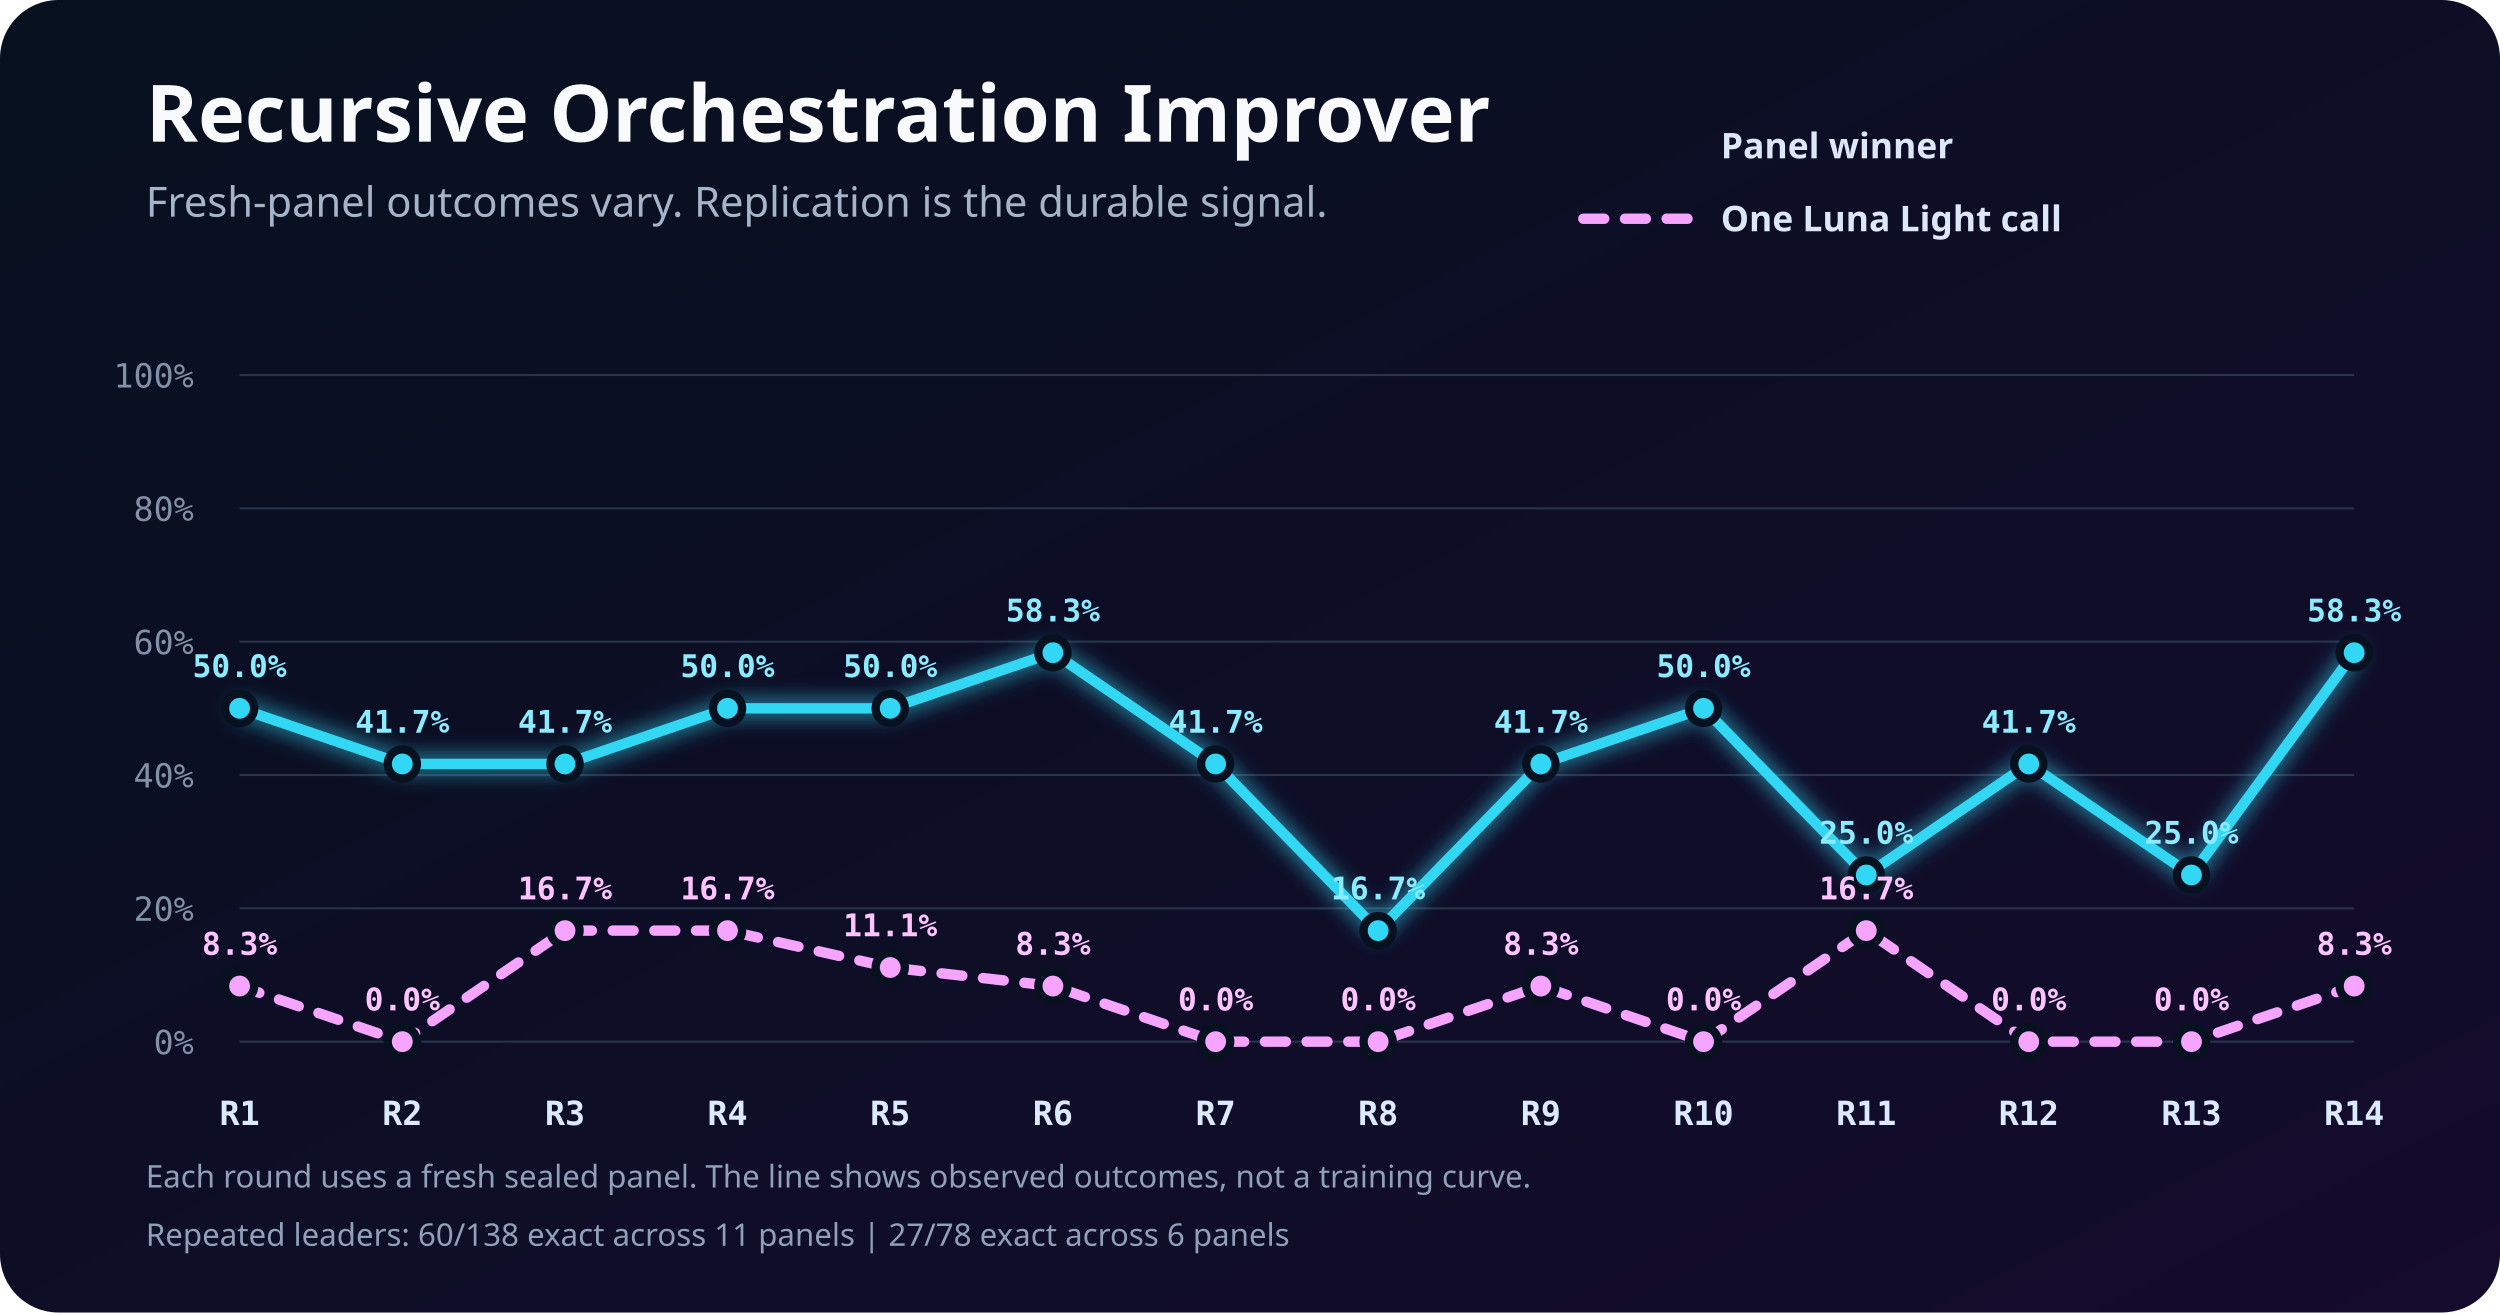
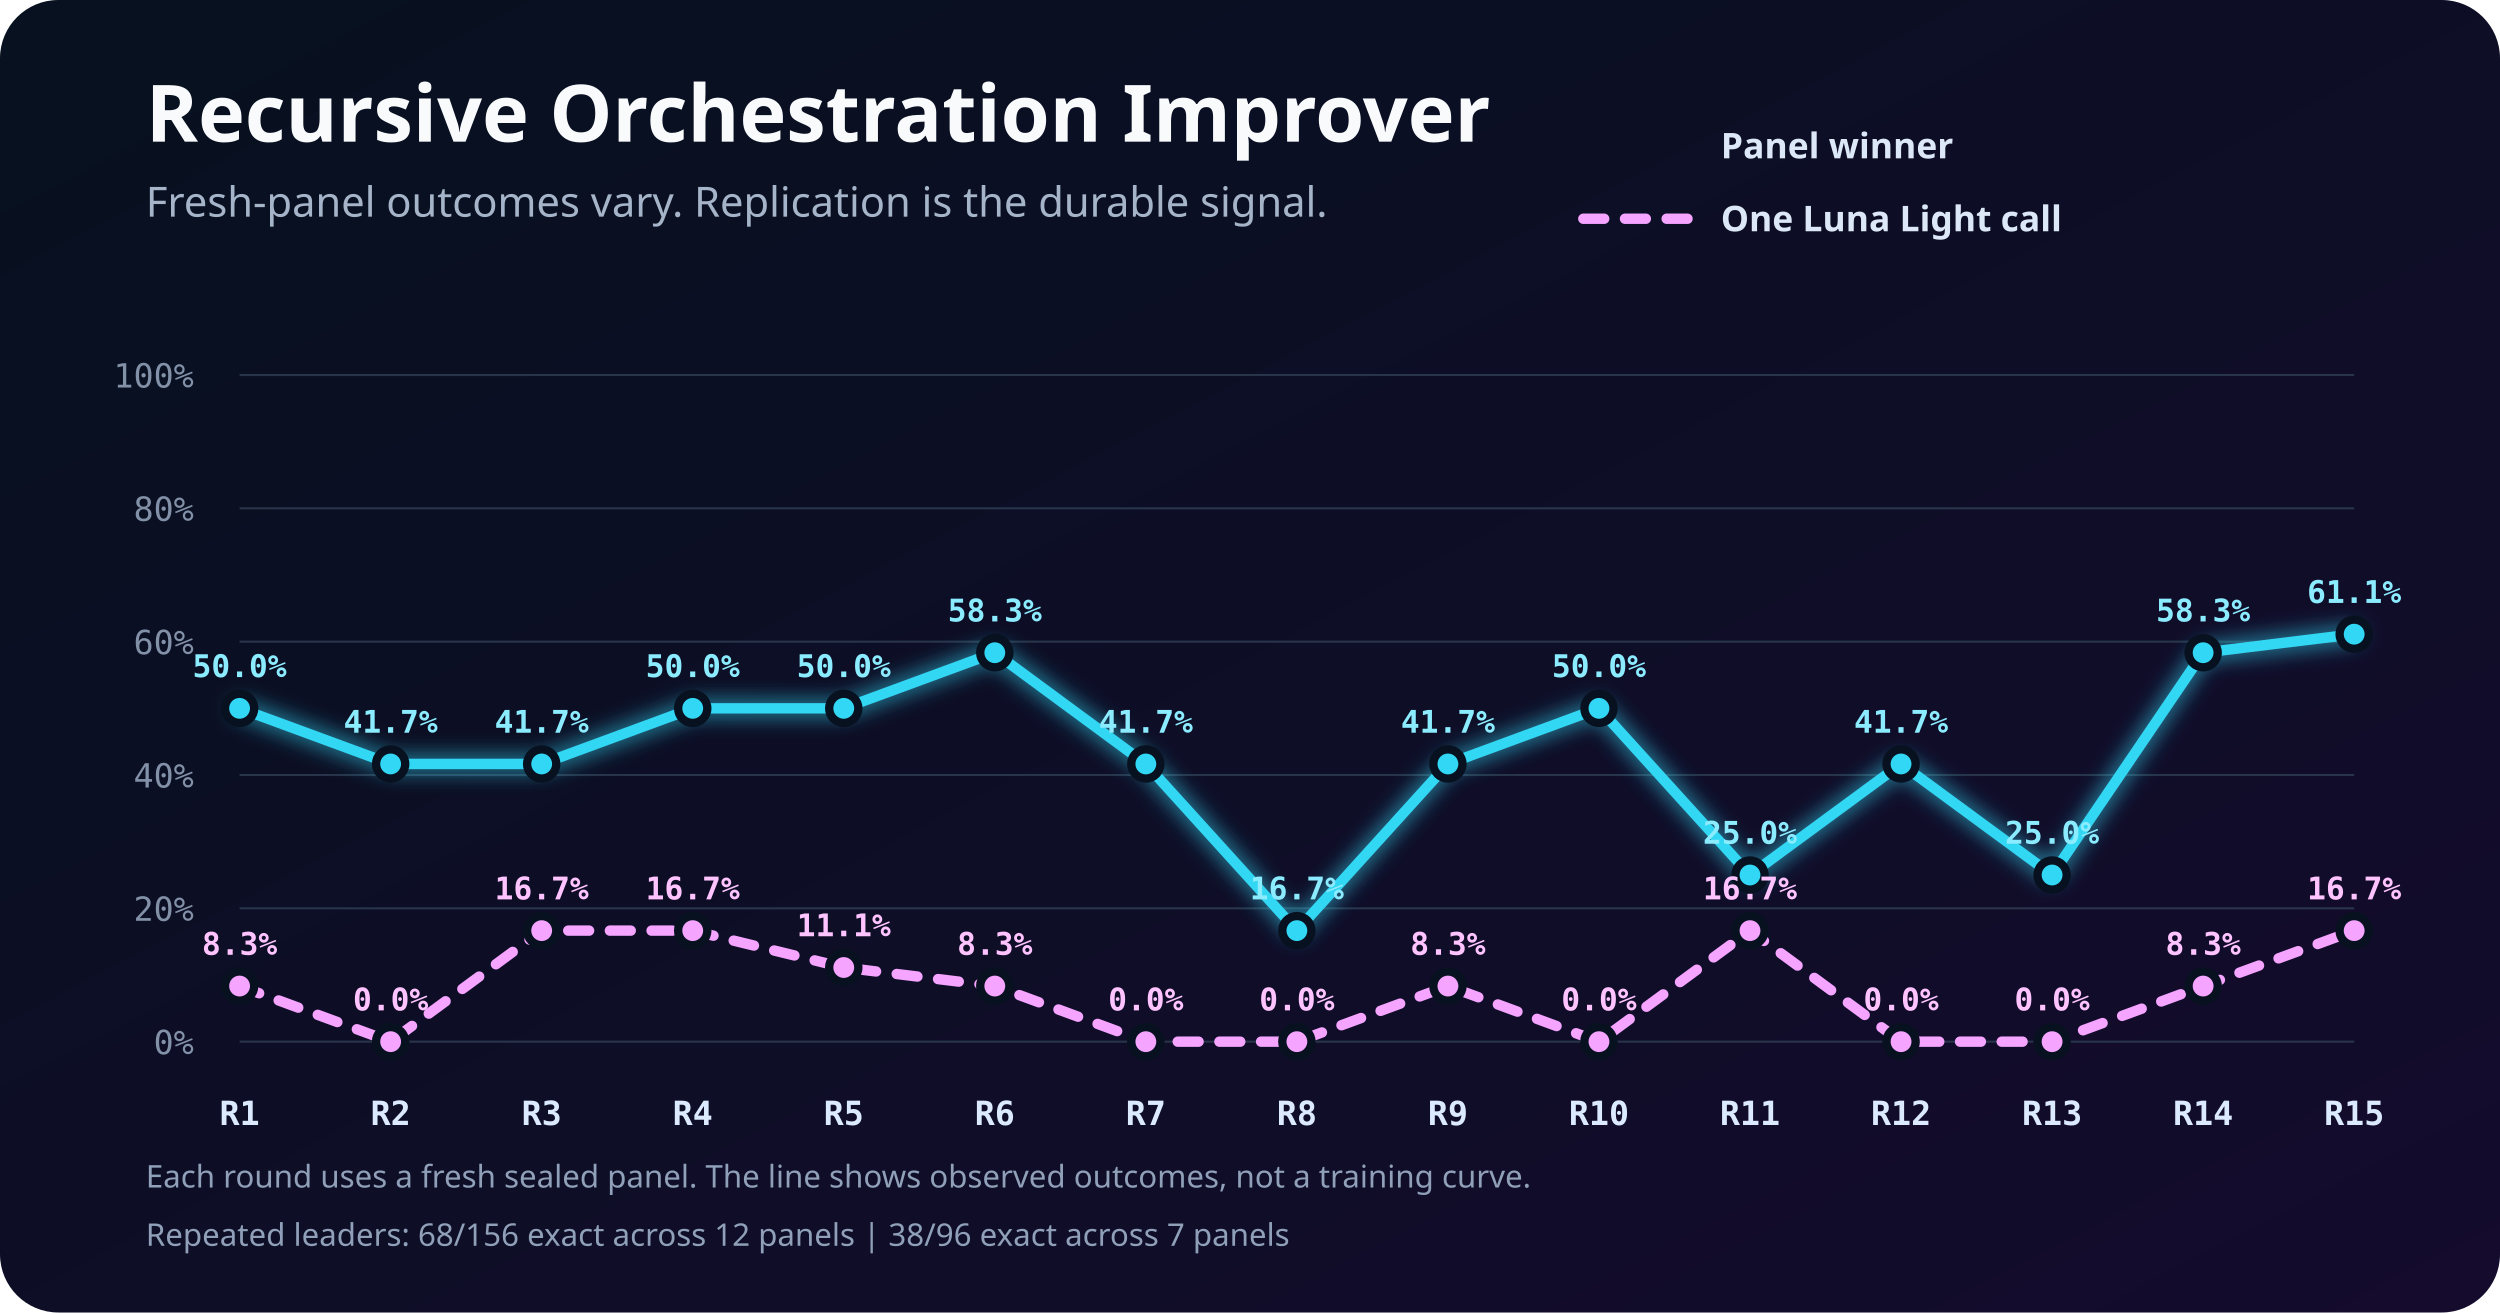
<svg xmlns="http://www.w3.org/2000/svg" width="1200" height="630" viewBox="0 0 1200 630" role="img" aria-labelledby="title desc">
  <defs>
    <linearGradient id="bg" x1="0" y1="0" x2="1" y2="1">
      <stop stop-color="#07111f" />
      <stop offset="1" stop-color="#140b2d" />
    </linearGradient>
    <filter id="glow">
      <feGaussianBlur stdDeviation="5" result="b" />
      <feMerge>
        <feMergeNode in="b" />
        <feMergeNode in="SourceGraphic" />
      </feMerge>
    </filter>
  </defs>
  <style>
  .title{font:700 38px ui-sans-serif,system-ui;fill:#f8fafc} .subtitle{font:500 20px ui-sans-serif,system-ui;fill:#a5b4c8}
  .grid{stroke:#27344a;stroke-width:1} .axis{font:500 16px ui-monospace,SFMono-Regular,monospace;fill:#8291a8} .strong{fill:#dbeafe;font-weight:700}
  .line{fill:none;stroke-width:5;stroke-linejoin:round;stroke-linecap:round} .line.winner{stroke:#31d7f4;filter:url(#glow)} .line.direct{stroke:#f5a4ff;stroke-dasharray:10 10}
  .dot{stroke:#07111f;stroke-width:4} .dot.winner{fill:#31d7f4} .dot.direct{fill:#f5a4ff}
  .value{font:700 15px ui-monospace,SFMono-Regular,monospace} .value.winner{fill:#8cecff} .value.direct{fill:#ffc4ff}
  .legend{font:600 17px ui-sans-serif,system-ui;fill:#dce8f7} .note{font:500 15px ui-sans-serif,system-ui;fill:#8fa0b8}
</style>
  <rect width="1200" height="630" rx="28" fill="url(#bg)" />
  <text x="70" y="68" class="title">Recursive Orchestration Improver</text>
  <text x="70" y="104" class="subtitle">Fresh-panel outcomes vary. Replication is the durable signal.</text>
  <line x1="760" y1="70" x2="810" y2="70" class="line winner" />
  <text x="826" y="76" class="legend">Panel winner</text>
  <line x1="760" y1="105" x2="810" y2="105" class="line direct" />
  <text x="826" y="111" class="legend">One Luna Light call</text>
  <line x1="115" y1="500.0" x2="1130" y2="500.0" class="grid" />
  <text x="93" y="506.0" text-anchor="end" class="axis">0%</text>
  <line x1="115" y1="436.0" x2="1130" y2="436.0" class="grid" />
  <text x="93" y="442.0" text-anchor="end" class="axis">20%</text>
  <line x1="115" y1="372.0" x2="1130" y2="372.0" class="grid" />
  <text x="93" y="378.0" text-anchor="end" class="axis">40%</text>
  <line x1="115" y1="308.0" x2="1130" y2="308.0" class="grid" />
  <text x="93" y="314.0" text-anchor="end" class="axis">60%</text>
  <line x1="115" y1="244.0" x2="1130" y2="244.0" class="grid" />
  <text x="93" y="250.0" text-anchor="end" class="axis">80%</text>
  <line x1="115" y1="180.0" x2="1130" y2="180.0" class="grid" />
  <text x="93" y="186.0" text-anchor="end" class="axis">100%</text>
-   <polyline points="115.0,340.0 193.1,366.7 271.2,366.7 349.2,340.0 427.3,340.0 505.4,313.3 583.5,366.7 661.5,446.7 739.6,366.7 817.7,340.0 895.8,420.0 973.8,366.7 1051.9,420.0 1130.0,313.3" class="line winner" />
-   <polyline points="115.0,473.3 193.1,500.0 271.2,446.7 349.2,446.7 427.3,464.4 505.4,473.3 583.5,500.0 661.5,500.0 739.6,473.3 817.7,500.0 895.8,446.7 973.8,500.0 1051.9,500.0 1130.0,473.3" class="line direct" />
+   <polyline points="115.0,340.0 187.5,366.7 260.0,366.7 332.5,340.0 405.0,340.0 477.5,313.3 550.0,366.7 622.5,446.7 695.0,366.7 767.5,340.0 840.0,420.0 912.5,366.7 985.0,420.0 1057.5,313.3 1130.0,304.4" class="line winner" />
+   <polyline points="115.0,473.3 187.5,500.0 260.0,446.7 332.5,446.7 405.0,464.4 477.5,473.3 550.0,500.0 622.5,500.0 695.0,473.3 767.5,500.0 840.0,446.7 912.5,500.0 985.0,500.0 1057.5,473.3 1130.0,446.7" class="line direct" />
  <circle cx="115.0" cy="340.0" r="7" class="dot winner" />
  <text x="115.0" y="325.0" text-anchor="middle" class="value winner">50.0%</text>
  <circle cx="115.0" cy="473.3" r="7" class="dot direct" />
  <text x="115.0" y="458.3" text-anchor="middle" class="value direct">8.3%</text>
-   <circle cx="193.1" cy="366.7" r="7" class="dot winner" />
-   <text x="193.1" y="351.7" text-anchor="middle" class="value winner">41.7%</text>
-   <circle cx="193.1" cy="500.0" r="7" class="dot direct" />
-   <text x="193.1" y="485.0" text-anchor="middle" class="value direct">0.0%</text>
-   <circle cx="271.2" cy="366.7" r="7" class="dot winner" />
-   <text x="271.2" y="351.7" text-anchor="middle" class="value winner">41.7%</text>
-   <circle cx="271.2" cy="446.7" r="7" class="dot direct" />
-   <text x="271.2" y="431.7" text-anchor="middle" class="value direct">16.7%</text>
-   <circle cx="349.2" cy="340.0" r="7" class="dot winner" />
-   <text x="349.2" y="325.0" text-anchor="middle" class="value winner">50.0%</text>
-   <circle cx="349.2" cy="446.7" r="7" class="dot direct" />
-   <text x="349.2" y="431.7" text-anchor="middle" class="value direct">16.7%</text>
-   <circle cx="427.3" cy="340.0" r="7" class="dot winner" />
-   <text x="427.3" y="325.0" text-anchor="middle" class="value winner">50.0%</text>
-   <circle cx="427.3" cy="464.4" r="7" class="dot direct" />
-   <text x="427.3" y="449.4" text-anchor="middle" class="value direct">11.1%</text>
-   <circle cx="505.4" cy="313.3" r="7" class="dot winner" />
-   <text x="505.4" y="298.3" text-anchor="middle" class="value winner">58.3%</text>
-   <circle cx="505.4" cy="473.3" r="7" class="dot direct" />
-   <text x="505.4" y="458.3" text-anchor="middle" class="value direct">8.3%</text>
-   <circle cx="583.5" cy="366.7" r="7" class="dot winner" />
-   <text x="583.5" y="351.7" text-anchor="middle" class="value winner">41.7%</text>
-   <circle cx="583.5" cy="500.0" r="7" class="dot direct" />
-   <text x="583.5" y="485.0" text-anchor="middle" class="value direct">0.0%</text>
-   <circle cx="661.5" cy="446.7" r="7" class="dot winner" />
-   <text x="661.5" y="431.7" text-anchor="middle" class="value winner">16.7%</text>
-   <circle cx="661.5" cy="500.0" r="7" class="dot direct" />
-   <text x="661.5" y="485.0" text-anchor="middle" class="value direct">0.0%</text>
-   <circle cx="739.6" cy="366.7" r="7" class="dot winner" />
-   <text x="739.6" y="351.7" text-anchor="middle" class="value winner">41.7%</text>
-   <circle cx="739.6" cy="473.3" r="7" class="dot direct" />
-   <text x="739.6" y="458.3" text-anchor="middle" class="value direct">8.3%</text>
-   <circle cx="817.7" cy="340.0" r="7" class="dot winner" />
-   <text x="817.7" y="325.0" text-anchor="middle" class="value winner">50.0%</text>
-   <circle cx="817.7" cy="500.0" r="7" class="dot direct" />
-   <text x="817.7" y="485.0" text-anchor="middle" class="value direct">0.0%</text>
-   <circle cx="895.8" cy="420.0" r="7" class="dot winner" />
-   <text x="895.8" y="405.0" text-anchor="middle" class="value winner">25.0%</text>
-   <circle cx="895.8" cy="446.7" r="7" class="dot direct" />
-   <text x="895.8" y="431.7" text-anchor="middle" class="value direct">16.7%</text>
-   <circle cx="973.8" cy="366.7" r="7" class="dot winner" />
-   <text x="973.8" y="351.7" text-anchor="middle" class="value winner">41.7%</text>
-   <circle cx="973.8" cy="500.0" r="7" class="dot direct" />
-   <text x="973.8" y="485.0" text-anchor="middle" class="value direct">0.0%</text>
-   <circle cx="1051.9" cy="420.0" r="7" class="dot winner" />
-   <text x="1051.9" y="405.0" text-anchor="middle" class="value winner">25.0%</text>
-   <circle cx="1051.9" cy="500.0" r="7" class="dot direct" />
-   <text x="1051.9" y="485.0" text-anchor="middle" class="value direct">0.0%</text>
-   <circle cx="1130.0" cy="313.3" r="7" class="dot winner" />
-   <text x="1130.0" y="298.3" text-anchor="middle" class="value winner">58.3%</text>
-   <circle cx="1130.0" cy="473.3" r="7" class="dot direct" />
-   <text x="1130.0" y="458.3" text-anchor="middle" class="value direct">8.3%</text>
+   <circle cx="187.5" cy="366.7" r="7" class="dot winner" />
+   <text x="187.5" y="351.7" text-anchor="middle" class="value winner">41.7%</text>
+   <circle cx="187.5" cy="500.0" r="7" class="dot direct" />
+   <text x="187.5" y="485.0" text-anchor="middle" class="value direct">0.0%</text>
+   <circle cx="260.0" cy="366.7" r="7" class="dot winner" />
+   <text x="260.0" y="351.7" text-anchor="middle" class="value winner">41.7%</text>
+   <circle cx="260.0" cy="446.7" r="7" class="dot direct" />
+   <text x="260.0" y="431.7" text-anchor="middle" class="value direct">16.7%</text>
+   <circle cx="332.5" cy="340.0" r="7" class="dot winner" />
+   <text x="332.5" y="325.0" text-anchor="middle" class="value winner">50.0%</text>
+   <circle cx="332.5" cy="446.7" r="7" class="dot direct" />
+   <text x="332.5" y="431.7" text-anchor="middle" class="value direct">16.7%</text>
+   <circle cx="405.0" cy="340.0" r="7" class="dot winner" />
+   <text x="405.0" y="325.0" text-anchor="middle" class="value winner">50.0%</text>
+   <circle cx="405.0" cy="464.4" r="7" class="dot direct" />
+   <text x="405.0" y="449.4" text-anchor="middle" class="value direct">11.1%</text>
+   <circle cx="477.5" cy="313.3" r="7" class="dot winner" />
+   <text x="477.5" y="298.3" text-anchor="middle" class="value winner">58.3%</text>
+   <circle cx="477.5" cy="473.3" r="7" class="dot direct" />
+   <text x="477.5" y="458.3" text-anchor="middle" class="value direct">8.3%</text>
+   <circle cx="550.0" cy="366.7" r="7" class="dot winner" />
+   <text x="550.0" y="351.7" text-anchor="middle" class="value winner">41.7%</text>
+   <circle cx="550.0" cy="500.0" r="7" class="dot direct" />
+   <text x="550.0" y="485.0" text-anchor="middle" class="value direct">0.0%</text>
+   <circle cx="622.5" cy="446.7" r="7" class="dot winner" />
+   <text x="622.5" y="431.7" text-anchor="middle" class="value winner">16.7%</text>
+   <circle cx="622.5" cy="500.0" r="7" class="dot direct" />
+   <text x="622.5" y="485.0" text-anchor="middle" class="value direct">0.0%</text>
+   <circle cx="695.0" cy="366.7" r="7" class="dot winner" />
+   <text x="695.0" y="351.7" text-anchor="middle" class="value winner">41.7%</text>
+   <circle cx="695.0" cy="473.3" r="7" class="dot direct" />
+   <text x="695.0" y="458.3" text-anchor="middle" class="value direct">8.3%</text>
+   <circle cx="767.5" cy="340.0" r="7" class="dot winner" />
+   <text x="767.5" y="325.0" text-anchor="middle" class="value winner">50.0%</text>
+   <circle cx="767.5" cy="500.0" r="7" class="dot direct" />
+   <text x="767.5" y="485.0" text-anchor="middle" class="value direct">0.0%</text>
+   <circle cx="840.0" cy="420.0" r="7" class="dot winner" />
+   <text x="840.0" y="405.0" text-anchor="middle" class="value winner">25.0%</text>
+   <circle cx="840.0" cy="446.7" r="7" class="dot direct" />
+   <text x="840.0" y="431.7" text-anchor="middle" class="value direct">16.7%</text>
+   <circle cx="912.5" cy="366.7" r="7" class="dot winner" />
+   <text x="912.5" y="351.7" text-anchor="middle" class="value winner">41.7%</text>
+   <circle cx="912.5" cy="500.0" r="7" class="dot direct" />
+   <text x="912.5" y="485.0" text-anchor="middle" class="value direct">0.0%</text>
+   <circle cx="985.0" cy="420.0" r="7" class="dot winner" />
+   <text x="985.0" y="405.0" text-anchor="middle" class="value winner">25.0%</text>
+   <circle cx="985.0" cy="500.0" r="7" class="dot direct" />
+   <text x="985.0" y="485.0" text-anchor="middle" class="value direct">0.0%</text>
+   <circle cx="1057.5" cy="313.3" r="7" class="dot winner" />
+   <text x="1057.5" y="298.3" text-anchor="middle" class="value winner">58.3%</text>
+   <circle cx="1057.5" cy="473.3" r="7" class="dot direct" />
+   <text x="1057.5" y="458.3" text-anchor="middle" class="value direct">8.3%</text>
+   <circle cx="1130.0" cy="304.4" r="7" class="dot winner" />
+   <text x="1130.0" y="289.4" text-anchor="middle" class="value winner">61.1%</text>
+   <circle cx="1130.0" cy="446.7" r="7" class="dot direct" />
+   <text x="1130.0" y="431.7" text-anchor="middle" class="value direct">16.7%</text>
  <text x="115.0" y="540" text-anchor="middle" class="axis strong">R1</text>
-   <text x="193.1" y="540" text-anchor="middle" class="axis strong">R2</text>
-   <text x="271.2" y="540" text-anchor="middle" class="axis strong">R3</text>
-   <text x="349.2" y="540" text-anchor="middle" class="axis strong">R4</text>
-   <text x="427.3" y="540" text-anchor="middle" class="axis strong">R5</text>
-   <text x="505.4" y="540" text-anchor="middle" class="axis strong">R6</text>
-   <text x="583.5" y="540" text-anchor="middle" class="axis strong">R7</text>
-   <text x="661.5" y="540" text-anchor="middle" class="axis strong">R8</text>
-   <text x="739.6" y="540" text-anchor="middle" class="axis strong">R9</text>
-   <text x="817.7" y="540" text-anchor="middle" class="axis strong">R10</text>
-   <text x="895.8" y="540" text-anchor="middle" class="axis strong">R11</text>
-   <text x="973.8" y="540" text-anchor="middle" class="axis strong">R12</text>
-   <text x="1051.9" y="540" text-anchor="middle" class="axis strong">R13</text>
-   <text x="1130.0" y="540" text-anchor="middle" class="axis strong">R14</text>
+   <text x="187.5" y="540" text-anchor="middle" class="axis strong">R2</text>
+   <text x="260.0" y="540" text-anchor="middle" class="axis strong">R3</text>
+   <text x="332.5" y="540" text-anchor="middle" class="axis strong">R4</text>
+   <text x="405.0" y="540" text-anchor="middle" class="axis strong">R5</text>
+   <text x="477.5" y="540" text-anchor="middle" class="axis strong">R6</text>
+   <text x="550.0" y="540" text-anchor="middle" class="axis strong">R7</text>
+   <text x="622.5" y="540" text-anchor="middle" class="axis strong">R8</text>
+   <text x="695.0" y="540" text-anchor="middle" class="axis strong">R9</text>
+   <text x="767.5" y="540" text-anchor="middle" class="axis strong">R10</text>
+   <text x="840.0" y="540" text-anchor="middle" class="axis strong">R11</text>
+   <text x="912.5" y="540" text-anchor="middle" class="axis strong">R12</text>
+   <text x="985.0" y="540" text-anchor="middle" class="axis strong">R13</text>
+   <text x="1057.5" y="540" text-anchor="middle" class="axis strong">R14</text>
+   <text x="1130.0" y="540" text-anchor="middle" class="axis strong">R15</text>
  <text x="70" y="570" class="note">Each round uses a fresh sealed panel. The line shows observed outcomes, not a training curve.</text>
-   <text x="70" y="598" class="note">Repeated leaders: 60/138 exact across 11 panels | 27/78 exact across 6 panels</text>
+   <text x="70" y="598" class="note">Repeated leaders: 68/156 exact across 12 panels | 38/96 exact across 7 panels</text>
</svg>
